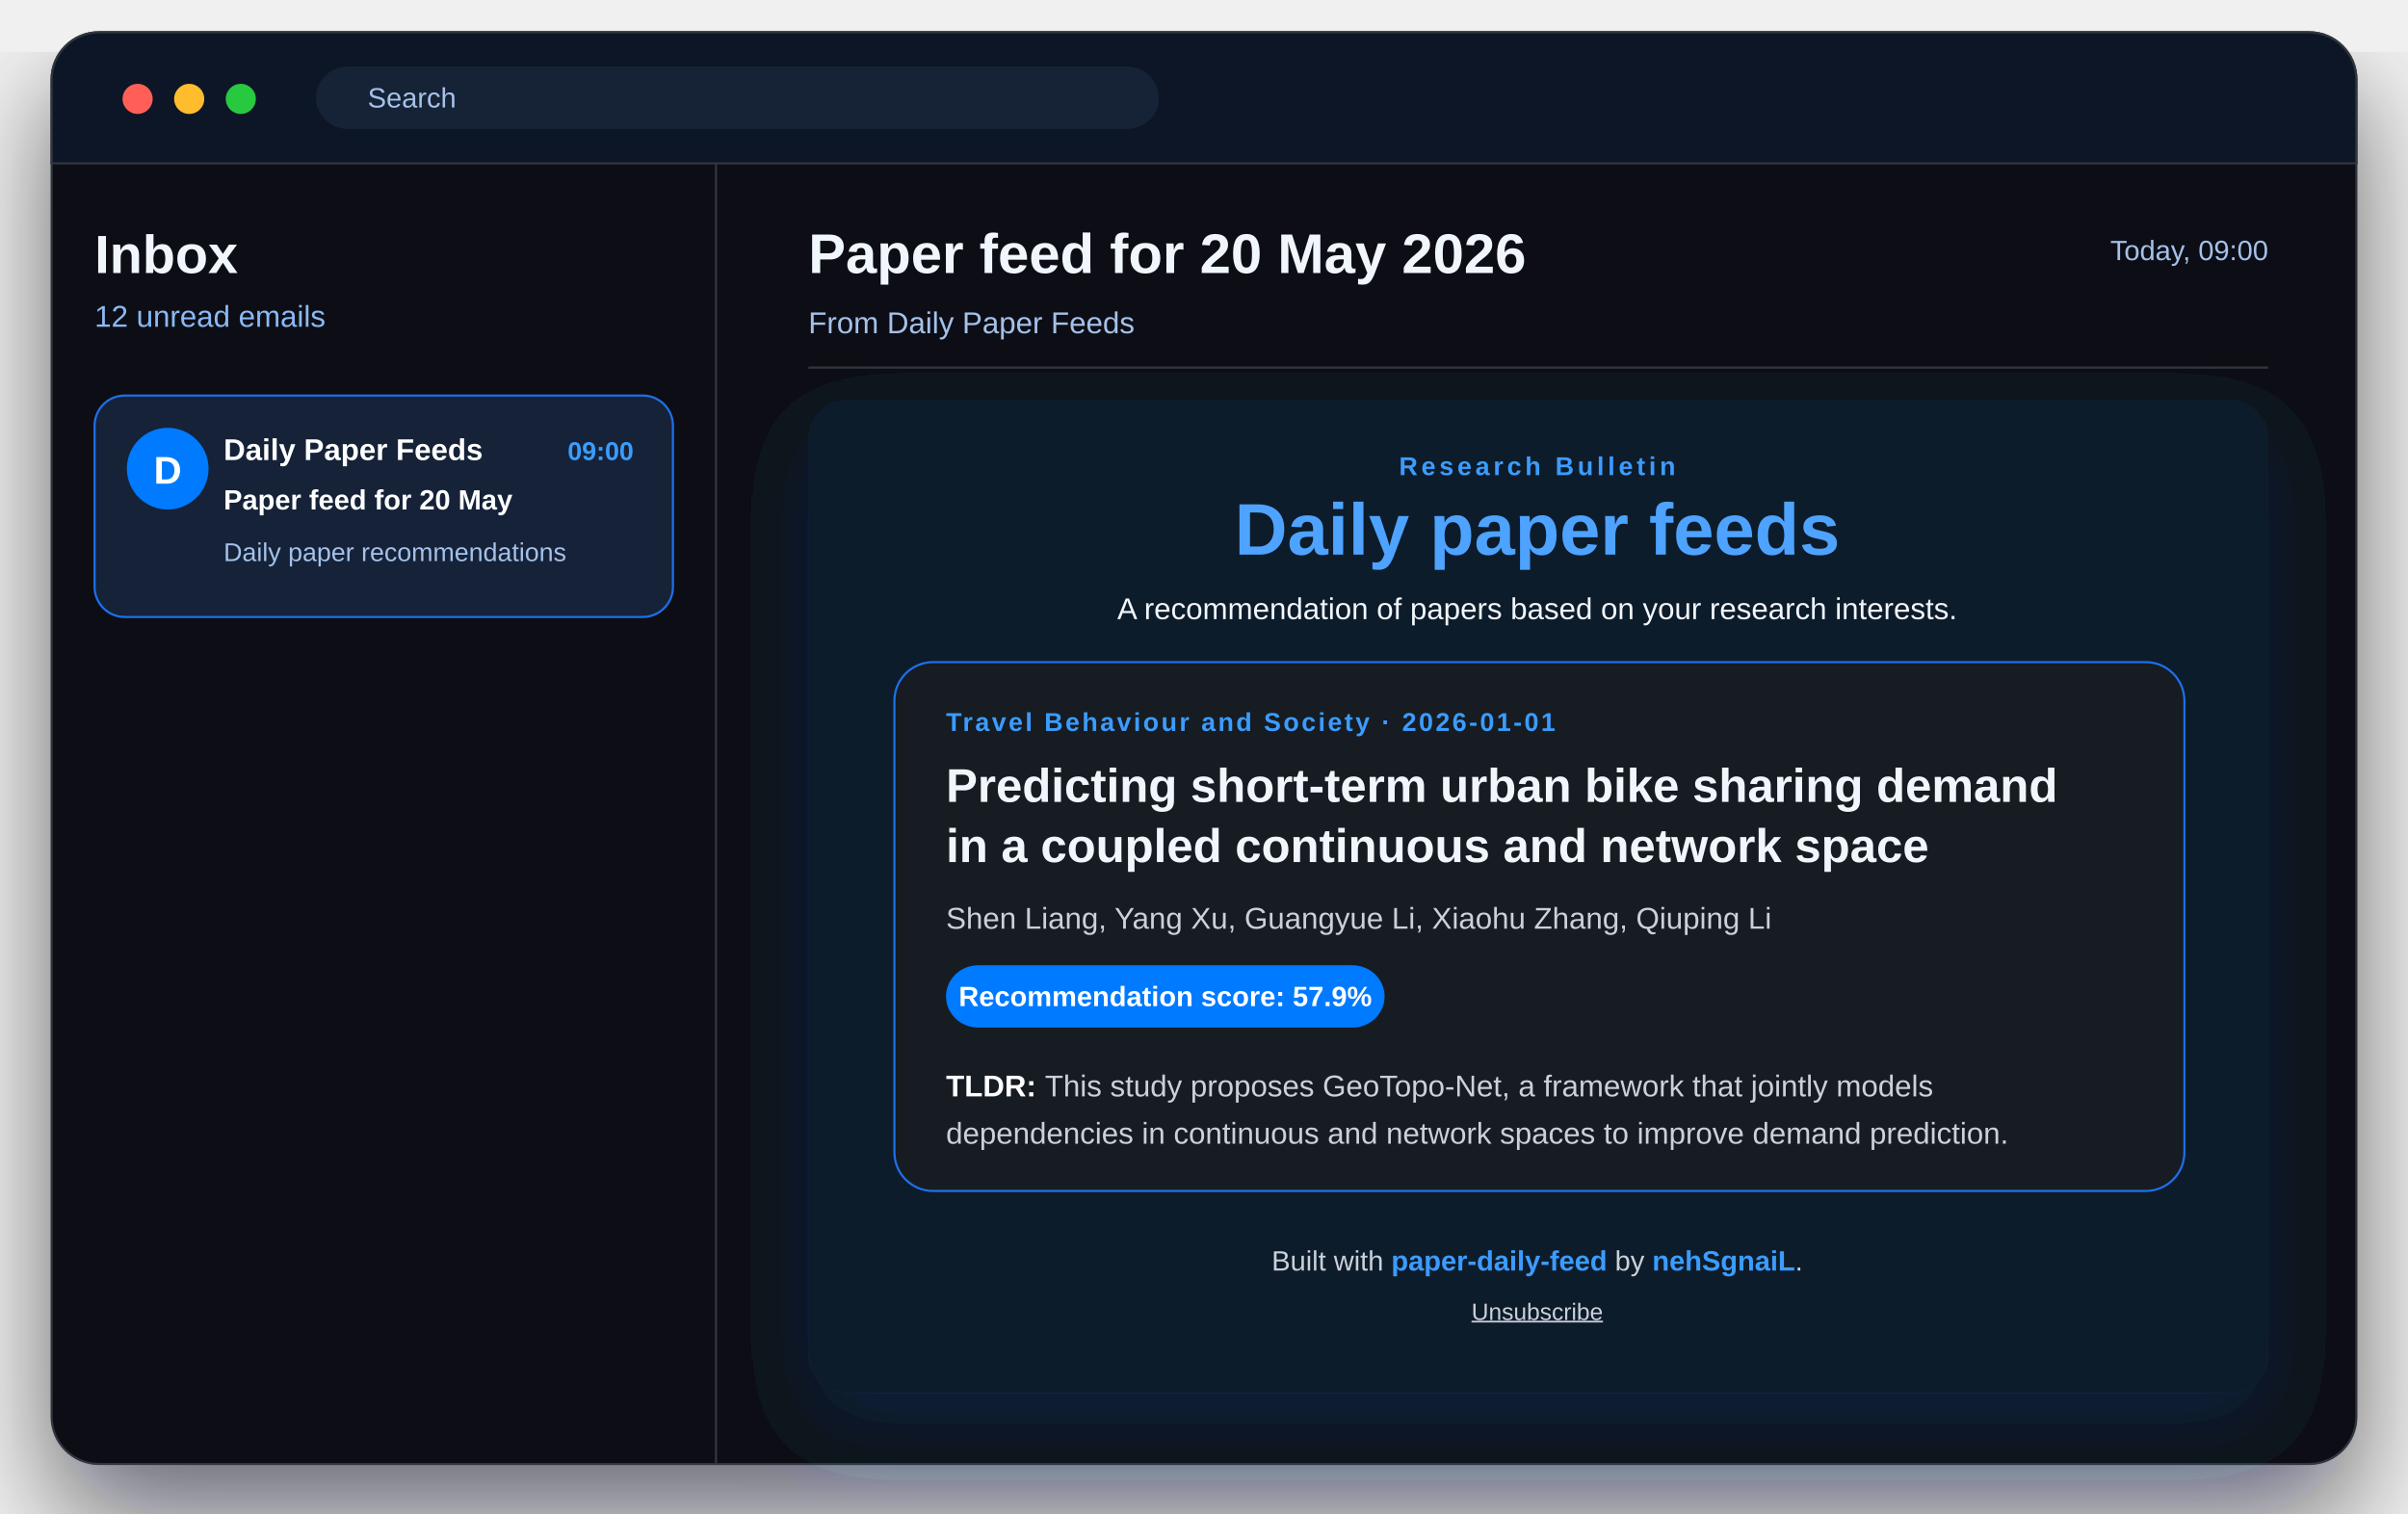
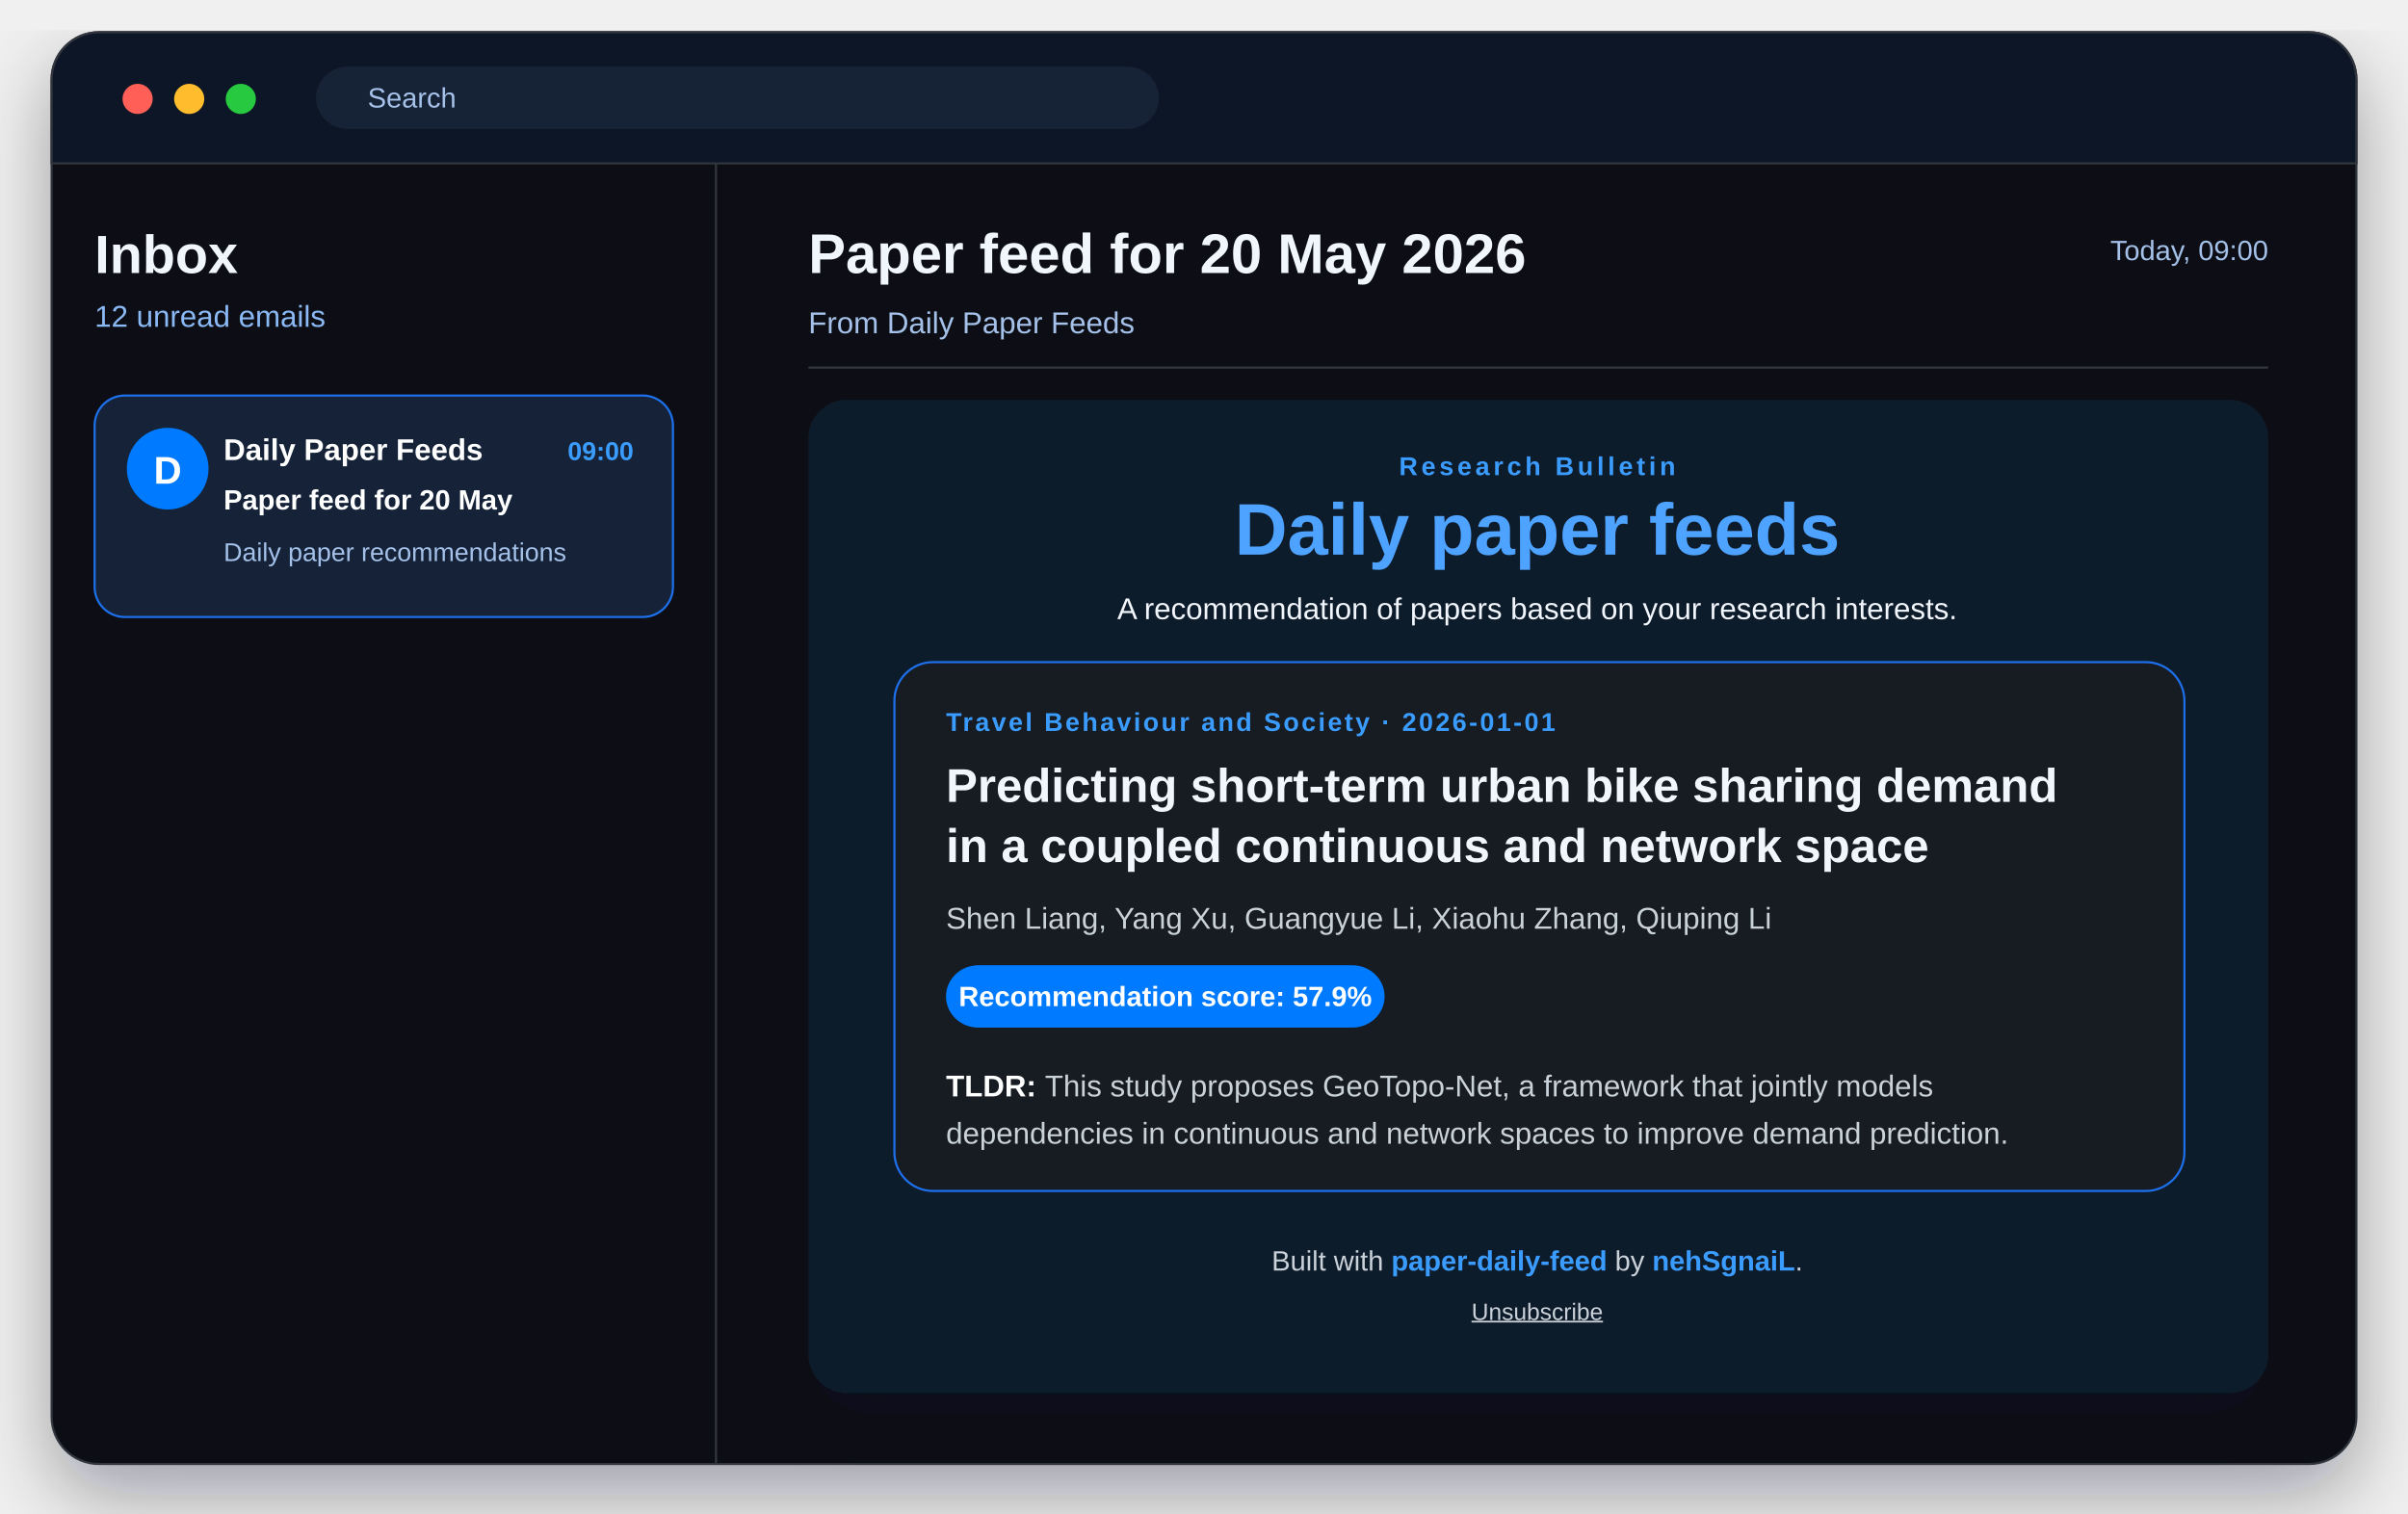
<svg xmlns="http://www.w3.org/2000/svg" width="1120" height="704" viewBox="40 32 1120 704" style="max-width:100%;height:auto;" role="img" aria-labelledby="title desc">
  <defs>
-     <filter id="window-shadow" x="-8%" y="-8%" width="116%" height="116%" color-interpolation-filters="sRGB">
-       <feDropShadow dx="0" dy="24" stdDeviation="28" flood-color="#020617" flood-opacity="0.58" />
+     <filter id="window-shadow" x="-4%" y="-4%" width="108%" height="108%" color-interpolation-filters="sRGB">
+       <feDropShadow dx="0" dy="2" stdDeviation="3" flood-color="#020617" flood-opacity="0.45" />
+       <feDropShadow dx="0" dy="14" stdDeviation="18" flood-color="#020617" flood-opacity="0.34" />
    </filter>
-     <filter id="card-shadow" x="-8%" y="-12%" width="116%" height="124%" color-interpolation-filters="sRGB">
-       <feDropShadow dx="0" dy="14" stdDeviation="18" flood-color="#007aff" flood-opacity="0.16" />
+     <filter id="card-shadow" x="-5%" y="-8%" width="110%" height="116%" color-interpolation-filters="sRGB">
+       <feDropShadow dx="0" dy="10" stdDeviation="14" flood-color="#020617" flood-opacity="0.28" />
    </filter>
    <style>
      .ui { font-family: -apple-system, BlinkMacSystemFont, "SF Pro Text", "Helvetica Neue", Arial, sans-serif; font-kerning: normal; }
    </style>
  </defs>
  <g class="ui" filter="url(#window-shadow)">
    <rect x="64" y="47" width="1072" height="666" rx="22" fill="#0d1117" stroke="#30363d" />
    <path d="M86 47h1028a22 22 0 0 1 22 22v39H64V69a22 22 0 0 1 22-22Z" fill="#101826" stroke="#30363d" />
    <circle cx="104" cy="78" r="7" fill="#ff5f56" />
    <circle cx="128" cy="78" r="7" fill="#ffbd2e" />
    <circle cx="152" cy="78" r="7" fill="#27c93f" />
    <rect x="187" y="63" width="392" height="29" rx="15" fill="#172335" />
    <text x="211" y="82" fill="#a5c1e9" font-size="13">Search</text>
    <line x1="373" y1="108" x2="373" y2="713" stroke="#30363d" />
    <text x="84" y="159" fill="#f0f6fc" font-size="25" font-weight="700">Inbox</text>
    <text x="84" y="184" fill="#8bb9f5" font-size="14">12 unread emails</text>
    <rect x="84" y="216" width="269" height="103" rx="14" fill="#132338" stroke="#1f6feb" />
    <circle cx="118" cy="250" r="19" fill="#007aff" />
    <text x="118" y="257" text-anchor="middle" fill="#ffffff" font-size="18" font-weight="700">D</text>
    <text x="144" y="246" fill="#ffffff" font-size="14" font-weight="700">Daily Paper Feeds</text>
    <text x="304" y="246" fill="#3b9cff" font-size="12" font-weight="600">09:00</text>
    <text x="144" y="269" fill="#ffffff" font-size="13" font-weight="600">Paper feed for 20 May</text>
    <text x="144" y="293" fill="#a5c1e9" font-size="12">Daily paper recommendations</text>
    <text x="416" y="159" fill="#f0f6fc" font-size="26" font-weight="700">Paper feed for 20 May 2026</text>
    <text x="1095" y="153" text-anchor="end" fill="#a5c1e9" font-size="13">Today, 09:00</text>
    <text x="416" y="187" fill="#a5c1e9" font-size="14">From Daily Paper Feeds</text>
    <line x1="416" y1="203" x2="1095" y2="203" stroke="#30363d" />
    <g filter="url(#card-shadow)">
      <rect x="416" y="218" width="679" height="462" rx="18" fill="#101b2b" />
      <text x="755" y="253" text-anchor="middle" fill="#3b9cff" font-size="12" font-weight="700" letter-spacing="1.7">Research Bulletin</text>
      <text x="755" y="290" text-anchor="middle" fill="#4da3ff" font-size="34" font-weight="700">Daily paper feeds</text>
      <text x="755" y="320" text-anchor="middle" fill="#f0f6fc" font-size="14">A recommendation of papers based on your research interests.</text>
      <rect x="456" y="340" width="600" height="246" rx="18" fill="#161b22" stroke="#1f6feb" />
      <text x="480" y="372" fill="#3b9cff" font-size="12" font-weight="700" letter-spacing="1.1">Travel Behaviour and Society · 2026-01-01</text>
      <text x="480" y="405" fill="#f0f6fc" font-size="22" font-weight="700">Predicting short-term urban bike sharing demand</text>
      <text x="480" y="433" fill="#f0f6fc" font-size="22" font-weight="700">in a coupled continuous and network space</text>
      <text x="480" y="464" fill="#c9d1d9" font-size="14">Shen Liang, Yang Xu, Guangyue Li, Xiaohu Zhang, Qiuping Li</text>
      <rect x="480" y="481" width="204" height="29" rx="15" fill="#007aff" />
      <text x="582" y="500" text-anchor="middle" fill="#ffffff" font-size="13" font-weight="700">Recommendation score: 57.9%</text>
      <text x="480" y="542" fill="#ffffff" font-size="14" font-weight="700">TLDR:</text>
      <text x="526" y="542" fill="#c9d1d9" font-size="14">This study proposes GeoTopo-Net, a framework that jointly models</text>
      <text x="480" y="564" fill="#c9d1d9" font-size="14">dependencies in continuous and network spaces to improve demand prediction.</text>
      <text x="755" y="623" text-anchor="middle" fill="#c9d1d9" font-size="13">Built with <tspan fill="#3b9cff" font-weight="700">paper-daily-feed</tspan> by <tspan fill="#3b9cff" font-weight="700">nehSgnaiL</tspan>.</text>
      <text x="755" y="646" text-anchor="middle" fill="#c9d1d9" font-size="11" text-decoration="underline">Unsubscribe</text>
    </g>
  </g>
</svg>
